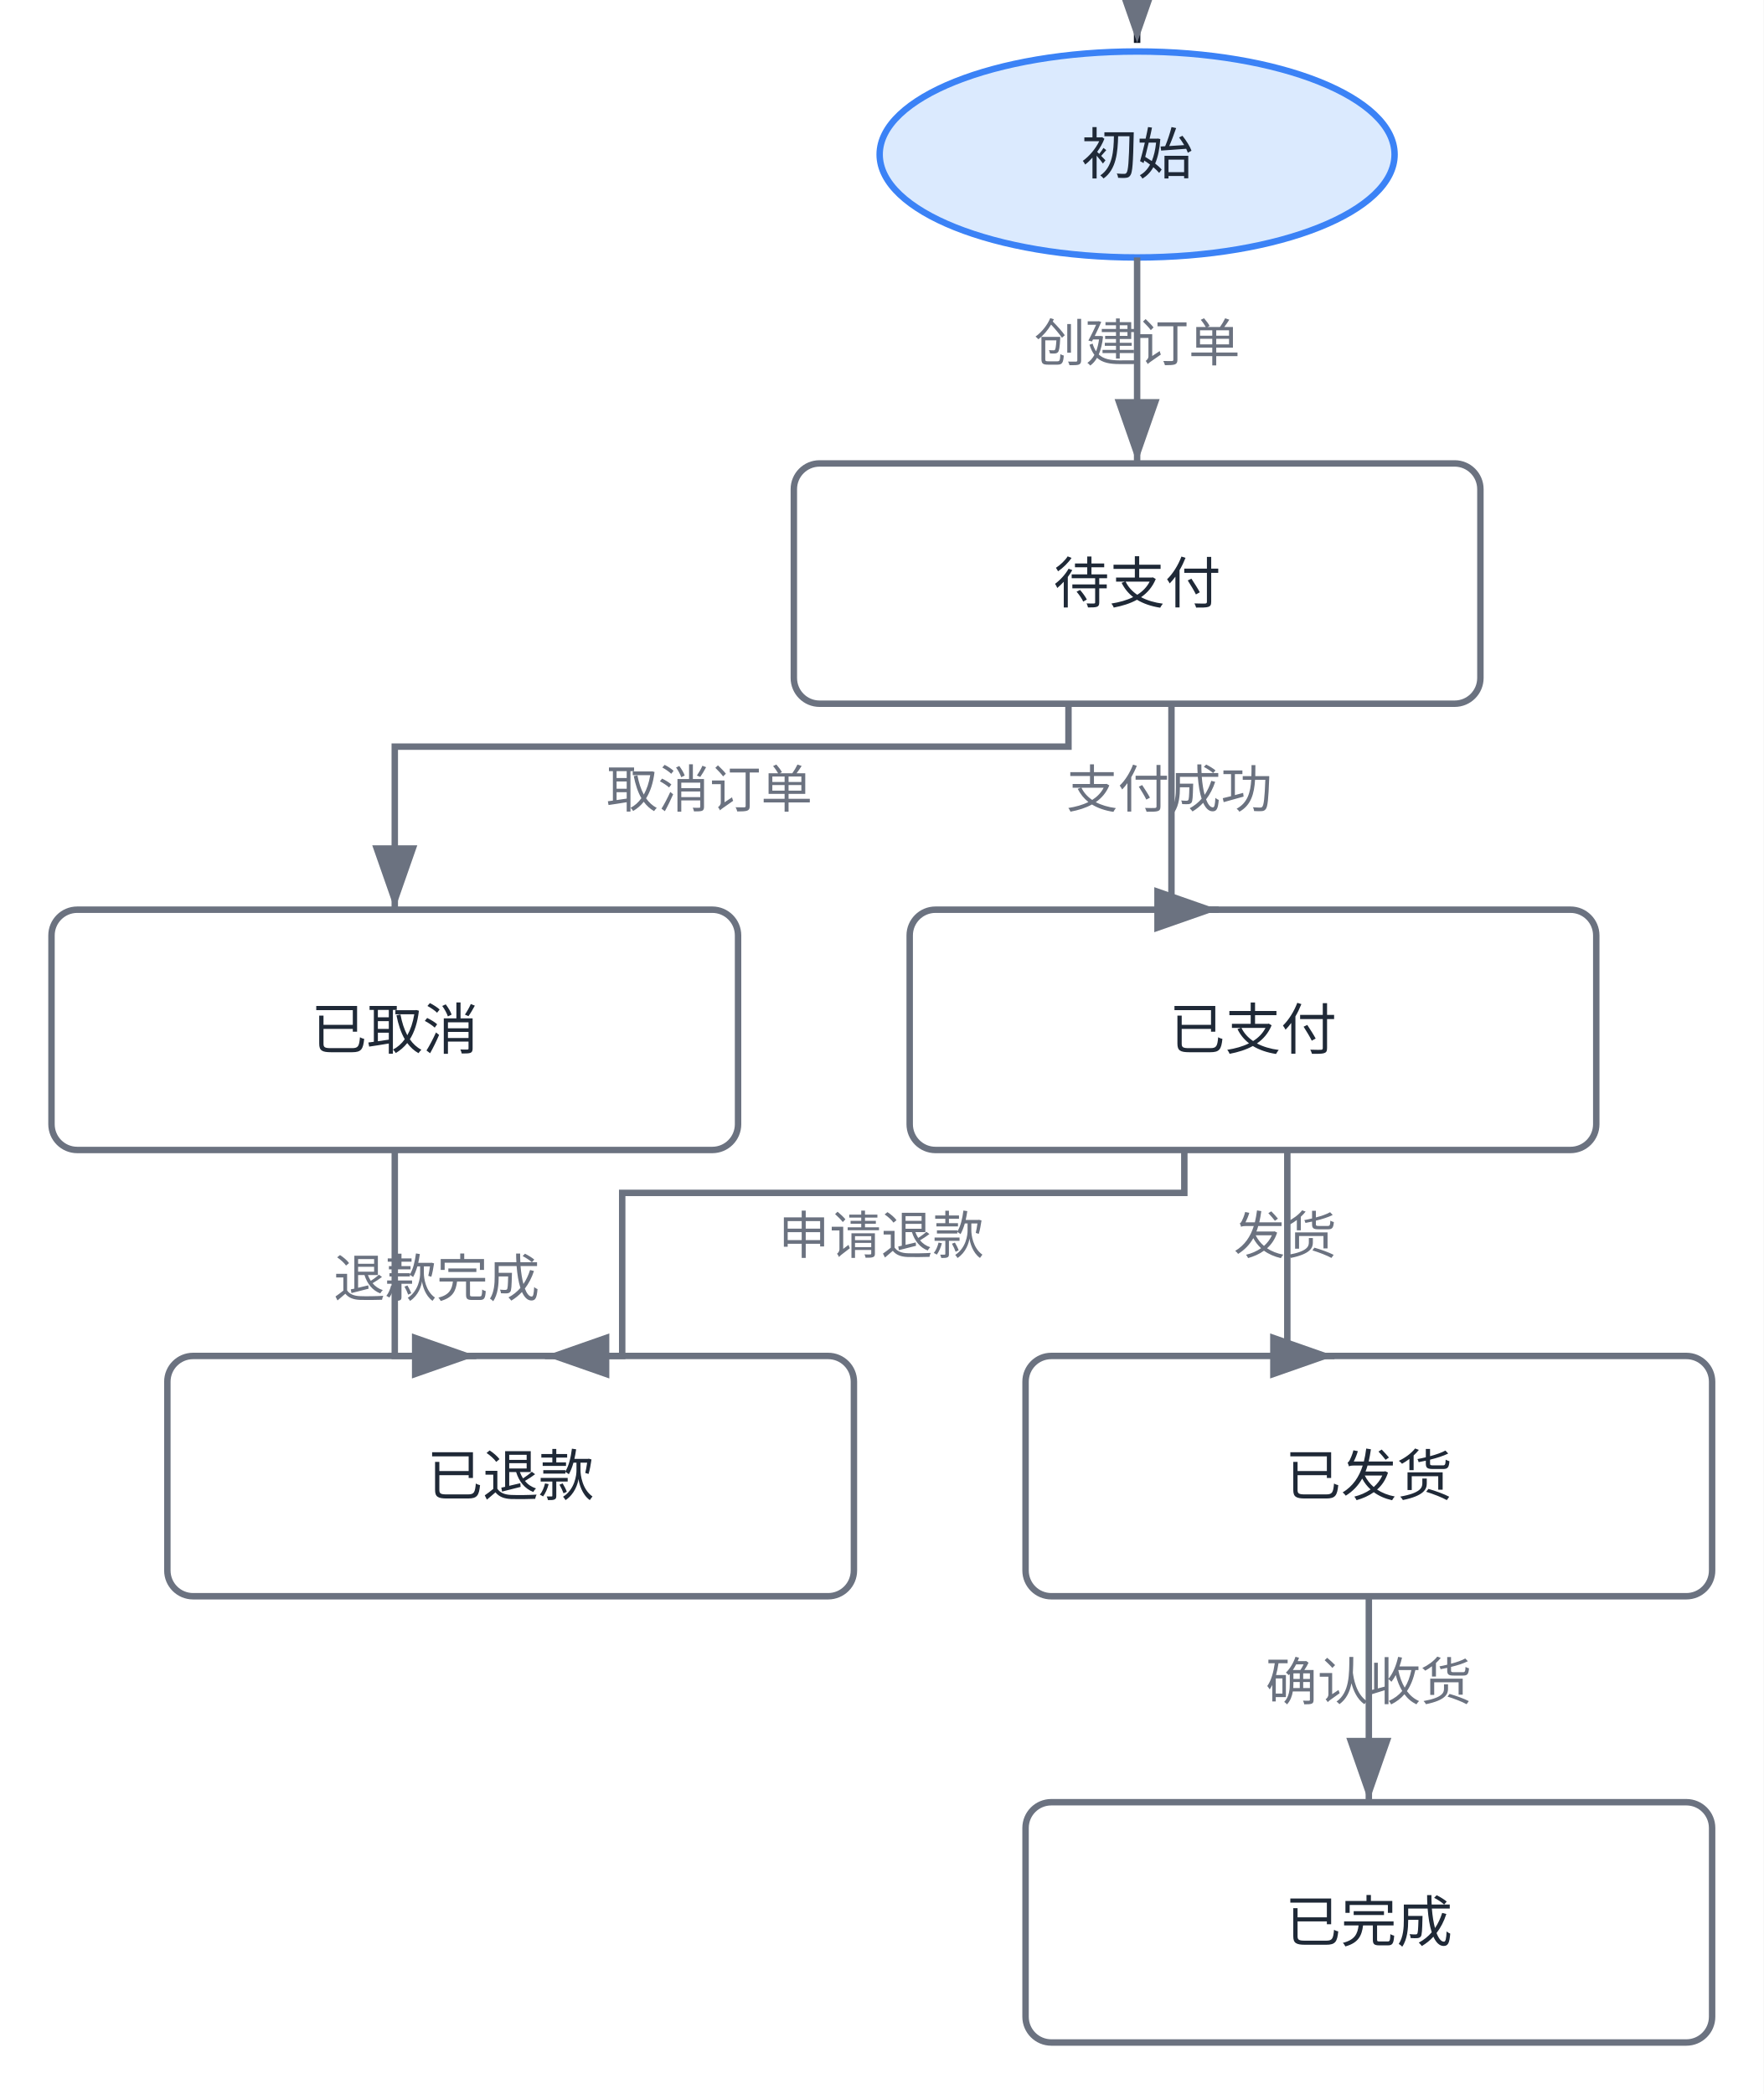
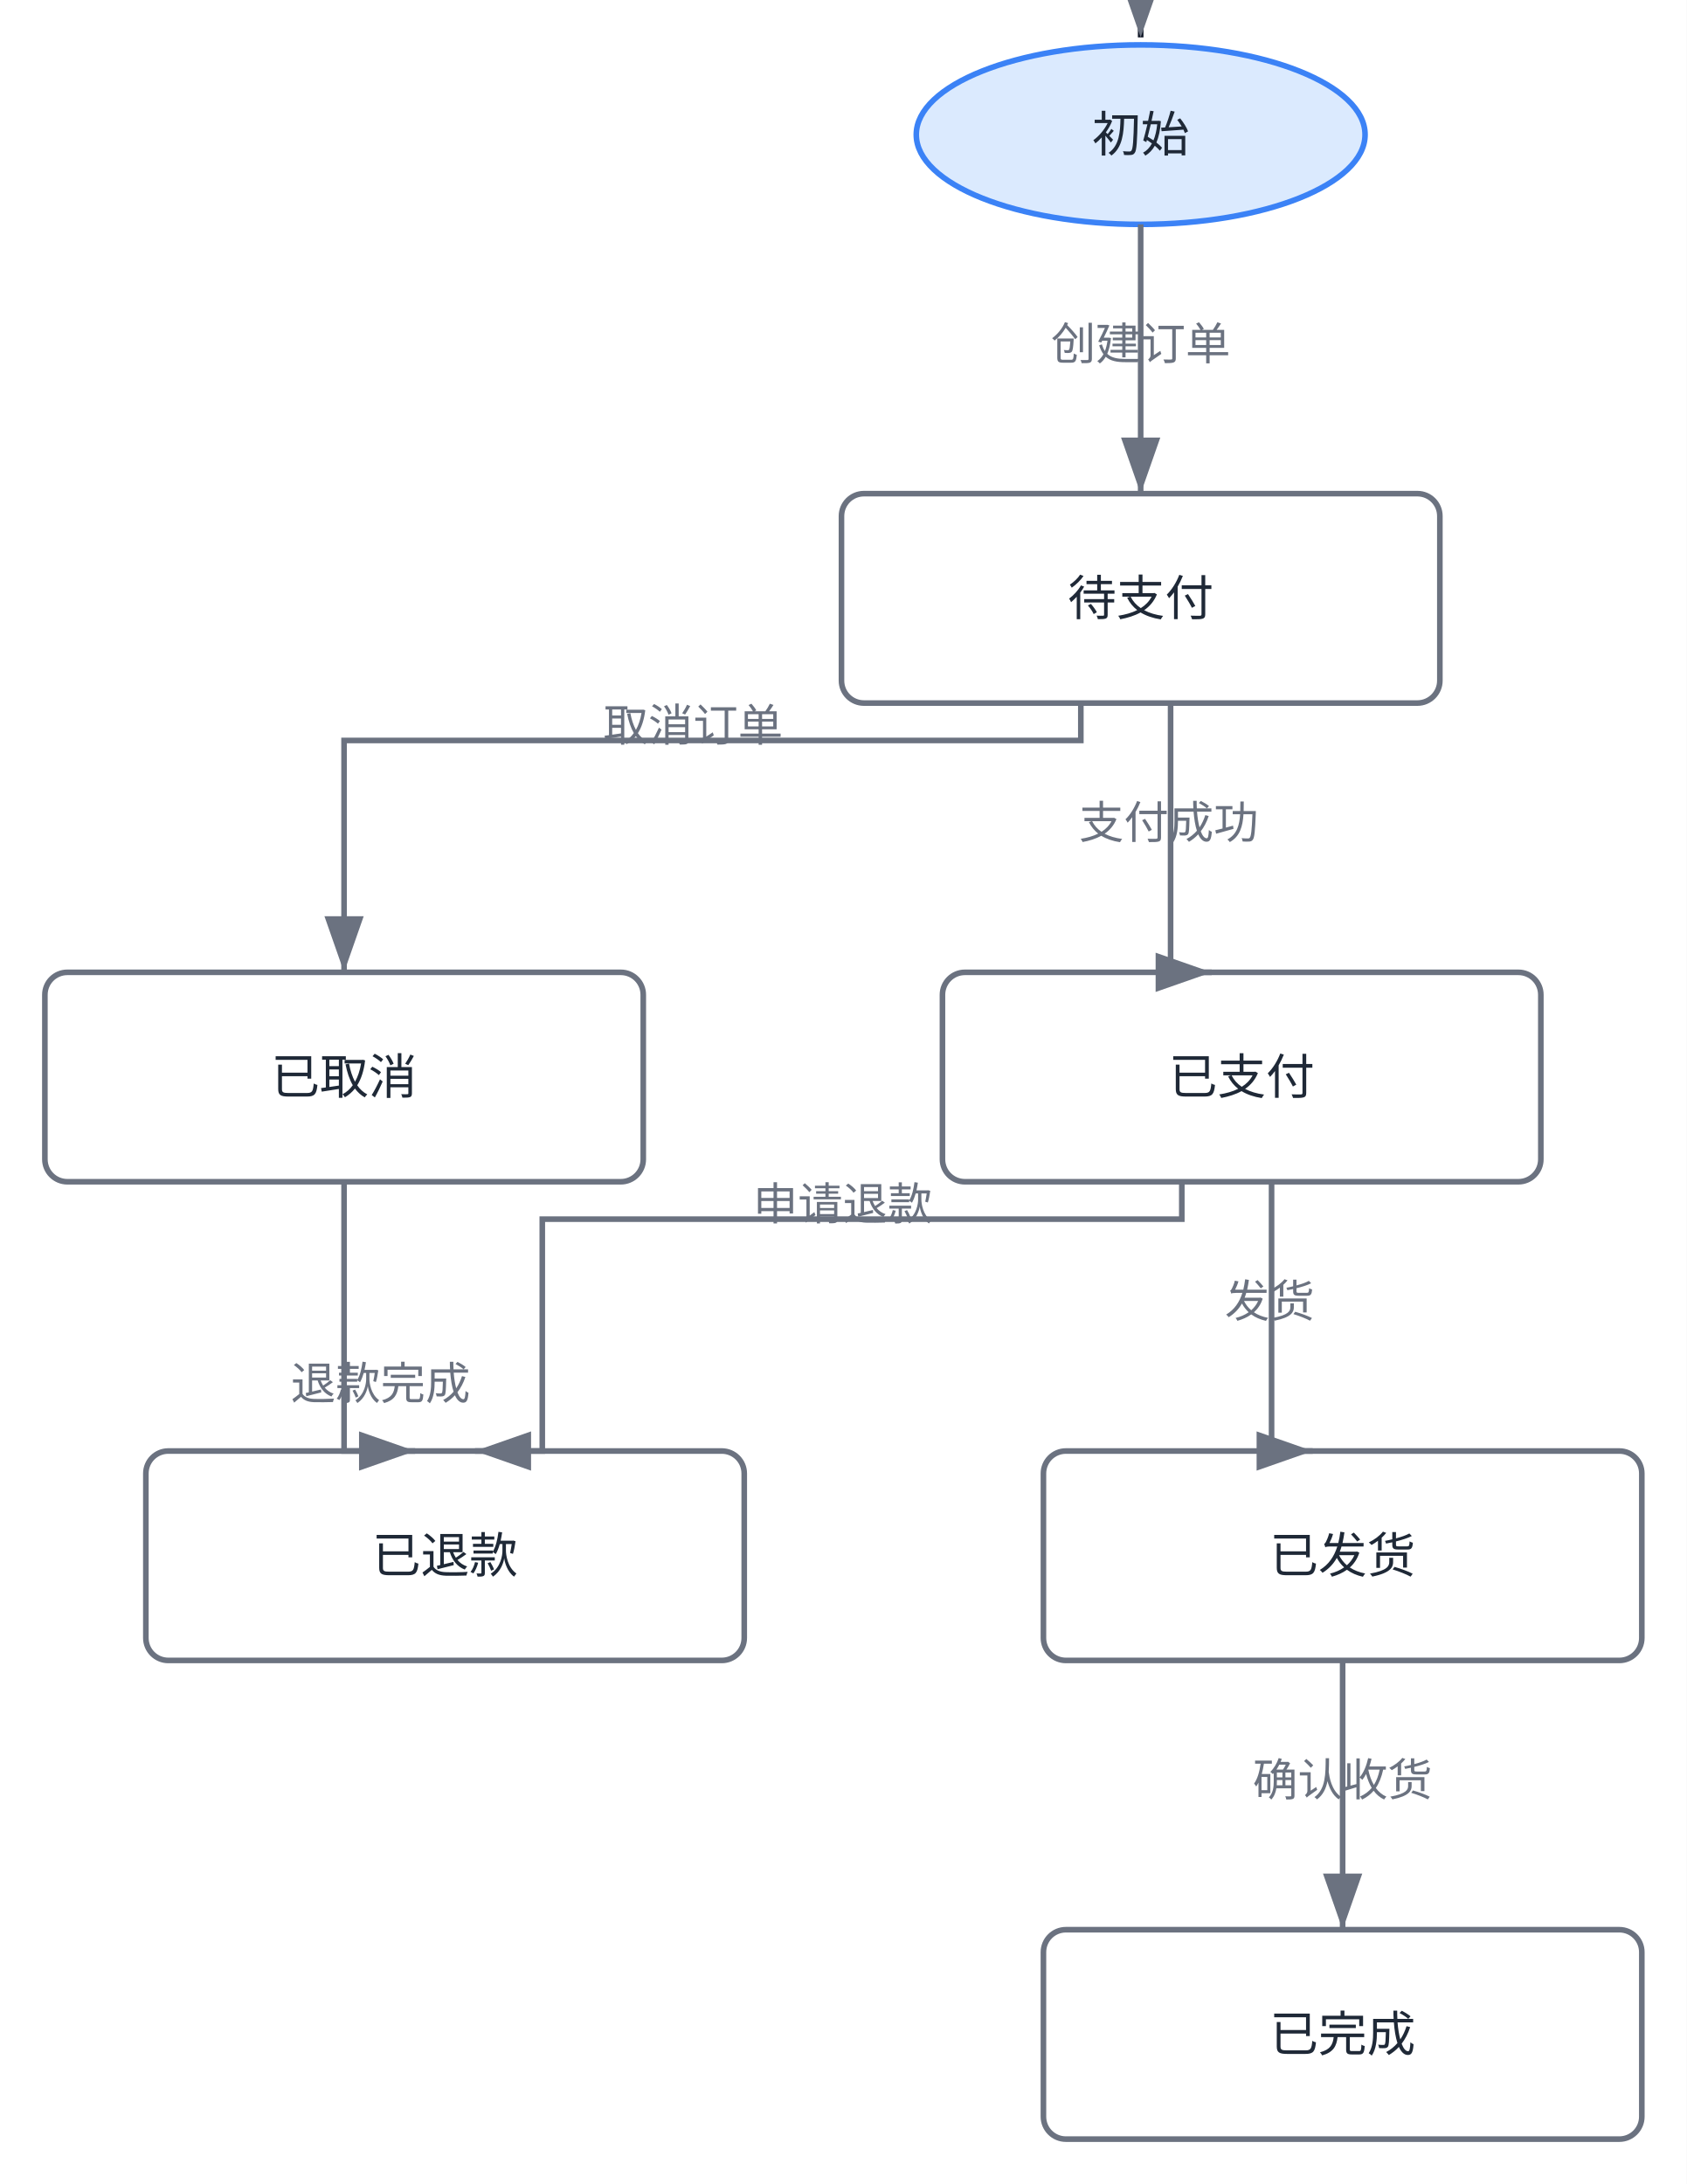
- <svg xmlns="http://www.w3.org/2000/svg" width="411" height="488" viewBox="0 0 411 488">
+ <svg xmlns="http://www.w3.org/2000/svg" width="451" height="584" viewBox="0 0 451 584">
  <defs>
    <marker id="arrowhead" markerWidth="10" markerHeight="7" refX="10" refY="3.5" orient="auto">
      <polygon points="0 0, 10 3.5, 0 7" fill="#6b7280" />
    </marker>
    <marker id="arrowhead-purple" markerWidth="10" markerHeight="7" refX="10" refY="3.5" orient="auto">
      <polygon points="0 0, 10 3.5, 0 7" fill="#7c3aed" />
    </marker>
  </defs>
  <style>.lgdl-anchors,.lgdl-edge-anchors{opacity:0;pointer-events:none;transition:opacity .12s ease}.lgdl-node:hover + .lgdl-anchors,.lgdl-class:hover + .lgdl-anchors,.lgdl-group:hover + .lgdl-anchors,.lgdl-lane:hover + .lgdl-anchors{opacity:1}.lgdl-edge:hover + .lgdl-edge-anchors,.lgdl-aggregate-edge:hover + .lgdl-edge-anchors{opacity:1}.lgdl-node.lgdl-hovered + .lgdl-anchors,.lgdl-class.lgdl-hovered + .lgdl-anchors,.lgdl-group.lgdl-hovered + .lgdl-anchors,.lgdl-lane.lgdl-hovered + .lgdl-anchors{opacity:1}.lgdl-edge.lgdl-hovered + .lgdl-edge-anchors,.lgdl-aggregate-edge.lgdl-hovered + .lgdl-edge-anchors{opacity:1}.lgdl-hovered{filter:drop-shadow(0 0 3px rgba(79,70,229,.65))}</style>
-   <rect x="0" y="0" width="411" height="488" fill="#ffffff" />
+   <rect x="0" y="0" width="451" height="584" fill="#ffffff" />
  <g class="lgdl-initial" data-lgdl-loc="nodes[0]">
-     <circle cx="265" cy="-6" r="6" fill="#111827" />
-     <line x1="265" y1="0" x2="265" y2="10" stroke="#111827" stroke-width="1.5" marker-end="url(#arrowhead)" />
+     <circle cx="305" cy="-6" r="6" fill="#111827" />
+     <line x1="305" y1="0" x2="305" y2="10" stroke="#111827" stroke-width="1.5" marker-end="url(#arrowhead)" />
  </g>
  <g class="lgdl-node" data-lgdl-loc="nodes[0]">
-     <rect x="205" y="12" width="120" height="48" rx="60" ry="60" fill="#dbeafe" stroke="#3b82f6" stroke-width="1.5" />
-     <text x="265" y="36" font-family="'Segoe UI', 'PingFang SC', 'Microsoft YaHei', sans-serif" font-size="13" fill="#1f2937" text-anchor="middle" dominant-baseline="middle">初始</text>
-   </g>
-   <g class="lgdl-anchors">
-     <circle cx="325.0" cy="36.0" r="3" fill="#3b82f6" />
-     <circle cx="314.8" cy="49.4" r="3" fill="#3b82f6" />
-     <circle cx="299.2" cy="55.7" r="3" fill="#3b82f6" />
-     <circle cx="287.3" cy="58.3" r="3" fill="#3b82f6" />
-     <circle cx="278.5" cy="59.4" r="3" fill="#3b82f6" />
-     <circle cx="271.4" cy="59.9" r="3" fill="#3b82f6" />
-     <circle cx="265.0" cy="60.0" r="3" fill="#3b82f6" />
-     <circle cx="258.6" cy="59.9" r="3" fill="#3b82f6" />
-     <circle cx="251.5" cy="59.4" r="3" fill="#3b82f6" />
-     <circle cx="242.7" cy="58.3" r="3" fill="#3b82f6" />
-     <circle cx="230.8" cy="55.7" r="3" fill="#3b82f6" />
-     <circle cx="215.2" cy="49.4" r="3" fill="#3b82f6" />
-     <circle cx="205.0" cy="36.0" r="3" fill="#3b82f6" />
-     <circle cx="215.2" cy="22.6" r="3" fill="#3b82f6" />
-     <circle cx="230.8" cy="16.3" r="3" fill="#3b82f6" />
-     <circle cx="242.7" cy="13.7" r="3" fill="#3b82f6" />
-     <circle cx="251.5" cy="12.6" r="3" fill="#3b82f6" />
-     <circle cx="258.6" cy="12.1" r="3" fill="#3b82f6" />
-     <circle cx="265.0" cy="12.0" r="3" fill="#3b82f6" />
-     <circle cx="271.4" cy="12.1" r="3" fill="#3b82f6" />
-     <circle cx="278.5" cy="12.6" r="3" fill="#3b82f6" />
-     <circle cx="287.3" cy="13.7" r="3" fill="#3b82f6" />
-     <circle cx="299.2" cy="16.3" r="3" fill="#3b82f6" />
-     <circle cx="314.8" cy="22.6" r="3" fill="#3b82f6" />
+     <rect x="245" y="12" width="120" height="48" rx="60" ry="60" fill="#dbeafe" stroke="#3b82f6" stroke-width="1.5" />
+     <text x="305" y="36" font-family="'Segoe UI', 'PingFang SC', 'Microsoft YaHei', sans-serif" font-size="13" fill="#1f2937" text-anchor="middle" dominant-baseline="middle">初始</text>
+   </g>
+   <g class="lgdl-anchors">
+     <circle cx="365.0" cy="36.0" r="3" fill="#3b82f6" />
+     <circle cx="354.8" cy="49.4" r="3" fill="#3b82f6" />
+     <circle cx="339.2" cy="55.7" r="3" fill="#3b82f6" />
+     <circle cx="327.3" cy="58.3" r="3" fill="#3b82f6" />
+     <circle cx="318.5" cy="59.4" r="3" fill="#3b82f6" />
+     <circle cx="311.4" cy="59.9" r="3" fill="#3b82f6" />
+     <circle cx="305.0" cy="60.0" r="3" fill="#3b82f6" />
+     <circle cx="298.6" cy="59.9" r="3" fill="#3b82f6" />
+     <circle cx="291.5" cy="59.4" r="3" fill="#3b82f6" />
+     <circle cx="282.7" cy="58.3" r="3" fill="#3b82f6" />
+     <circle cx="270.8" cy="55.7" r="3" fill="#3b82f6" />
+     <circle cx="255.2" cy="49.4" r="3" fill="#3b82f6" />
+     <circle cx="245.0" cy="36.0" r="3" fill="#3b82f6" />
+     <circle cx="255.2" cy="22.6" r="3" fill="#3b82f6" />
+     <circle cx="270.8" cy="16.3" r="3" fill="#3b82f6" />
+     <circle cx="282.7" cy="13.7" r="3" fill="#3b82f6" />
+     <circle cx="291.5" cy="12.6" r="3" fill="#3b82f6" />
+     <circle cx="298.6" cy="12.1" r="3" fill="#3b82f6" />
+     <circle cx="305.0" cy="12.0" r="3" fill="#3b82f6" />
+     <circle cx="311.4" cy="12.1" r="3" fill="#3b82f6" />
+     <circle cx="318.5" cy="12.6" r="3" fill="#3b82f6" />
+     <circle cx="327.3" cy="13.7" r="3" fill="#3b82f6" />
+     <circle cx="339.2" cy="16.3" r="3" fill="#3b82f6" />
+     <circle cx="354.8" cy="22.6" r="3" fill="#3b82f6" />
  </g>
  <g class="lgdl-node" data-lgdl-loc="nodes[1]">
-     <rect x="185" y="108" width="160" height="56" rx="6" ry="6" fill="#ffffff" stroke="#6b7280" stroke-width="1.5" />
-     <text x="265" y="136" font-family="'Segoe UI', 'PingFang SC', 'Microsoft YaHei', sans-serif" font-size="13" fill="#1f2937" text-anchor="middle" dominant-baseline="middle">待支付</text>
-   </g>
-   <g class="lgdl-anchors">
-     <circle cx="345.0" cy="136.0" r="3" fill="#6b7280" />
-     <circle cx="345.0" cy="157.4" r="3" fill="#6b7280" />
-     <circle cx="313.5" cy="164.0" r="3" fill="#6b7280" />
-     <circle cx="293.0" cy="164.0" r="3" fill="#6b7280" />
-     <circle cx="281.2" cy="164.0" r="3" fill="#6b7280" />
-     <circle cx="272.5" cy="164.0" r="3" fill="#6b7280" />
-     <circle cx="265.0" cy="164.0" r="3" fill="#6b7280" />
-     <circle cx="257.5" cy="164.0" r="3" fill="#6b7280" />
-     <circle cx="248.8" cy="164.0" r="3" fill="#6b7280" />
-     <circle cx="237.0" cy="164.0" r="3" fill="#6b7280" />
-     <circle cx="216.5" cy="164.0" r="3" fill="#6b7280" />
-     <circle cx="185.0" cy="157.4" r="3" fill="#6b7280" />
-     <circle cx="185.0" cy="136.0" r="3" fill="#6b7280" />
-     <circle cx="185.0" cy="114.6" r="3" fill="#6b7280" />
-     <circle cx="216.5" cy="108.0" r="3" fill="#6b7280" />
-     <circle cx="237.0" cy="108.0" r="3" fill="#6b7280" />
-     <circle cx="248.8" cy="108.0" r="3" fill="#6b7280" />
-     <circle cx="257.5" cy="108.0" r="3" fill="#6b7280" />
-     <circle cx="265.0" cy="108.0" r="3" fill="#6b7280" />
-     <circle cx="272.5" cy="108.0" r="3" fill="#6b7280" />
-     <circle cx="281.2" cy="108.0" r="3" fill="#6b7280" />
-     <circle cx="293.0" cy="108.0" r="3" fill="#6b7280" />
-     <circle cx="313.5" cy="108.0" r="3" fill="#6b7280" />
-     <circle cx="345.0" cy="114.6" r="3" fill="#6b7280" />
+     <rect x="225" y="132" width="160" height="56" rx="6" ry="6" fill="#ffffff" stroke="#6b7280" stroke-width="1.5" />
+     <text x="305" y="160" font-family="'Segoe UI', 'PingFang SC', 'Microsoft YaHei', sans-serif" font-size="13" fill="#1f2937" text-anchor="middle" dominant-baseline="middle">待支付</text>
+   </g>
+   <g class="lgdl-anchors">
+     <circle cx="385.0" cy="160.0" r="3" fill="#6b7280" />
+     <circle cx="385.0" cy="181.4" r="3" fill="#6b7280" />
+     <circle cx="353.5" cy="188.0" r="3" fill="#6b7280" />
+     <circle cx="333.0" cy="188.0" r="3" fill="#6b7280" />
+     <circle cx="321.2" cy="188.0" r="3" fill="#6b7280" />
+     <circle cx="312.5" cy="188.0" r="3" fill="#6b7280" />
+     <circle cx="305.0" cy="188.0" r="3" fill="#6b7280" />
+     <circle cx="297.5" cy="188.0" r="3" fill="#6b7280" />
+     <circle cx="288.8" cy="188.0" r="3" fill="#6b7280" />
+     <circle cx="277.0" cy="188.0" r="3" fill="#6b7280" />
+     <circle cx="256.5" cy="188.0" r="3" fill="#6b7280" />
+     <circle cx="225.0" cy="181.4" r="3" fill="#6b7280" />
+     <circle cx="225.0" cy="160.0" r="3" fill="#6b7280" />
+     <circle cx="225.0" cy="138.6" r="3" fill="#6b7280" />
+     <circle cx="256.5" cy="132.0" r="3" fill="#6b7280" />
+     <circle cx="277.0" cy="132.0" r="3" fill="#6b7280" />
+     <circle cx="288.8" cy="132.0" r="3" fill="#6b7280" />
+     <circle cx="297.5" cy="132.0" r="3" fill="#6b7280" />
+     <circle cx="305.0" cy="132.0" r="3" fill="#6b7280" />
+     <circle cx="312.5" cy="132.0" r="3" fill="#6b7280" />
+     <circle cx="321.2" cy="132.0" r="3" fill="#6b7280" />
+     <circle cx="333.0" cy="132.0" r="3" fill="#6b7280" />
+     <circle cx="353.5" cy="132.0" r="3" fill="#6b7280" />
+     <circle cx="385.0" cy="138.6" r="3" fill="#6b7280" />
  </g>
  <g class="lgdl-node" data-lgdl-loc="nodes[2]">
-     <rect x="212" y="212" width="160" height="56" rx="6" ry="6" fill="#ffffff" stroke="#6b7280" stroke-width="1.5" />
-     <text x="292" y="240" font-family="'Segoe UI', 'PingFang SC', 'Microsoft YaHei', sans-serif" font-size="13" fill="#1f2937" text-anchor="middle" dominant-baseline="middle">已支付</text>
-   </g>
-   <g class="lgdl-anchors">
-     <circle cx="372.0" cy="240.0" r="3" fill="#6b7280" />
-     <circle cx="372.0" cy="261.4" r="3" fill="#6b7280" />
-     <circle cx="340.5" cy="268.0" r="3" fill="#6b7280" />
-     <circle cx="320.0" cy="268.0" r="3" fill="#6b7280" />
-     <circle cx="308.2" cy="268.0" r="3" fill="#6b7280" />
-     <circle cx="299.5" cy="268.0" r="3" fill="#6b7280" />
-     <circle cx="292.0" cy="268.0" r="3" fill="#6b7280" />
-     <circle cx="284.5" cy="268.0" r="3" fill="#6b7280" />
-     <circle cx="275.8" cy="268.0" r="3" fill="#6b7280" />
-     <circle cx="264.0" cy="268.0" r="3" fill="#6b7280" />
-     <circle cx="243.5" cy="268.0" r="3" fill="#6b7280" />
-     <circle cx="212.0" cy="261.4" r="3" fill="#6b7280" />
-     <circle cx="212.0" cy="240.0" r="3" fill="#6b7280" />
-     <circle cx="212.0" cy="218.6" r="3" fill="#6b7280" />
-     <circle cx="243.5" cy="212.0" r="3" fill="#6b7280" />
-     <circle cx="264.0" cy="212.0" r="3" fill="#6b7280" />
-     <circle cx="275.8" cy="212.0" r="3" fill="#6b7280" />
-     <circle cx="284.5" cy="212.0" r="3" fill="#6b7280" />
-     <circle cx="292.0" cy="212.0" r="3" fill="#6b7280" />
-     <circle cx="299.5" cy="212.0" r="3" fill="#6b7280" />
-     <circle cx="308.2" cy="212.0" r="3" fill="#6b7280" />
-     <circle cx="320.0" cy="212.0" r="3" fill="#6b7280" />
-     <circle cx="340.5" cy="212.0" r="3" fill="#6b7280" />
-     <circle cx="372.0" cy="218.6" r="3" fill="#6b7280" />
+     <rect x="252" y="260" width="160" height="56" rx="6" ry="6" fill="#ffffff" stroke="#6b7280" stroke-width="1.5" />
+     <text x="332" y="288" font-family="'Segoe UI', 'PingFang SC', 'Microsoft YaHei', sans-serif" font-size="13" fill="#1f2937" text-anchor="middle" dominant-baseline="middle">已支付</text>
+   </g>
+   <g class="lgdl-anchors">
+     <circle cx="412.0" cy="288.0" r="3" fill="#6b7280" />
+     <circle cx="412.0" cy="309.4" r="3" fill="#6b7280" />
+     <circle cx="380.5" cy="316.0" r="3" fill="#6b7280" />
+     <circle cx="360.0" cy="316.0" r="3" fill="#6b7280" />
+     <circle cx="348.2" cy="316.0" r="3" fill="#6b7280" />
+     <circle cx="339.5" cy="316.0" r="3" fill="#6b7280" />
+     <circle cx="332.0" cy="316.0" r="3" fill="#6b7280" />
+     <circle cx="324.5" cy="316.0" r="3" fill="#6b7280" />
+     <circle cx="315.8" cy="316.0" r="3" fill="#6b7280" />
+     <circle cx="304.0" cy="316.0" r="3" fill="#6b7280" />
+     <circle cx="283.5" cy="316.0" r="3" fill="#6b7280" />
+     <circle cx="252.0" cy="309.4" r="3" fill="#6b7280" />
+     <circle cx="252.0" cy="288.0" r="3" fill="#6b7280" />
+     <circle cx="252.0" cy="266.6" r="3" fill="#6b7280" />
+     <circle cx="283.5" cy="260.0" r="3" fill="#6b7280" />
+     <circle cx="304.0" cy="260.0" r="3" fill="#6b7280" />
+     <circle cx="315.8" cy="260.0" r="3" fill="#6b7280" />
+     <circle cx="324.5" cy="260.0" r="3" fill="#6b7280" />
+     <circle cx="332.0" cy="260.0" r="3" fill="#6b7280" />
+     <circle cx="339.5" cy="260.0" r="3" fill="#6b7280" />
+     <circle cx="348.2" cy="260.0" r="3" fill="#6b7280" />
+     <circle cx="360.0" cy="260.0" r="3" fill="#6b7280" />
+     <circle cx="380.5" cy="260.0" r="3" fill="#6b7280" />
+     <circle cx="412.0" cy="266.6" r="3" fill="#6b7280" />
  </g>
  <g class="lgdl-node" data-lgdl-loc="nodes[3]">
-     <rect x="239" y="316" width="160" height="56" rx="6" ry="6" fill="#ffffff" stroke="#6b7280" stroke-width="1.5" />
-     <text x="319" y="344" font-family="'Segoe UI', 'PingFang SC', 'Microsoft YaHei', sans-serif" font-size="13" fill="#1f2937" text-anchor="middle" dominant-baseline="middle">已发货</text>
-   </g>
-   <g class="lgdl-anchors">
-     <circle cx="399.0" cy="344.0" r="3" fill="#6b7280" />
-     <circle cx="399.0" cy="365.4" r="3" fill="#6b7280" />
-     <circle cx="367.5" cy="372.0" r="3" fill="#6b7280" />
-     <circle cx="347.0" cy="372.0" r="3" fill="#6b7280" />
-     <circle cx="335.2" cy="372.0" r="3" fill="#6b7280" />
-     <circle cx="326.5" cy="372.0" r="3" fill="#6b7280" />
-     <circle cx="319.0" cy="372.0" r="3" fill="#6b7280" />
-     <circle cx="311.5" cy="372.0" r="3" fill="#6b7280" />
-     <circle cx="302.8" cy="372.0" r="3" fill="#6b7280" />
-     <circle cx="291.0" cy="372.0" r="3" fill="#6b7280" />
-     <circle cx="270.5" cy="372.0" r="3" fill="#6b7280" />
-     <circle cx="239.0" cy="365.4" r="3" fill="#6b7280" />
-     <circle cx="239.0" cy="344.0" r="3" fill="#6b7280" />
-     <circle cx="239.0" cy="322.6" r="3" fill="#6b7280" />
-     <circle cx="270.5" cy="316.0" r="3" fill="#6b7280" />
-     <circle cx="291.0" cy="316.0" r="3" fill="#6b7280" />
-     <circle cx="302.8" cy="316.0" r="3" fill="#6b7280" />
-     <circle cx="311.5" cy="316.0" r="3" fill="#6b7280" />
-     <circle cx="319.0" cy="316.0" r="3" fill="#6b7280" />
-     <circle cx="326.5" cy="316.0" r="3" fill="#6b7280" />
-     <circle cx="335.2" cy="316.0" r="3" fill="#6b7280" />
-     <circle cx="347.0" cy="316.0" r="3" fill="#6b7280" />
-     <circle cx="367.5" cy="316.0" r="3" fill="#6b7280" />
-     <circle cx="399.0" cy="322.6" r="3" fill="#6b7280" />
+     <rect x="279" y="388" width="160" height="56" rx="6" ry="6" fill="#ffffff" stroke="#6b7280" stroke-width="1.5" />
+     <text x="359" y="416" font-family="'Segoe UI', 'PingFang SC', 'Microsoft YaHei', sans-serif" font-size="13" fill="#1f2937" text-anchor="middle" dominant-baseline="middle">已发货</text>
+   </g>
+   <g class="lgdl-anchors">
+     <circle cx="439.0" cy="416.0" r="3" fill="#6b7280" />
+     <circle cx="439.0" cy="437.4" r="3" fill="#6b7280" />
+     <circle cx="407.5" cy="444.0" r="3" fill="#6b7280" />
+     <circle cx="387.0" cy="444.0" r="3" fill="#6b7280" />
+     <circle cx="375.2" cy="444.0" r="3" fill="#6b7280" />
+     <circle cx="366.5" cy="444.0" r="3" fill="#6b7280" />
+     <circle cx="359.0" cy="444.0" r="3" fill="#6b7280" />
+     <circle cx="351.5" cy="444.0" r="3" fill="#6b7280" />
+     <circle cx="342.8" cy="444.0" r="3" fill="#6b7280" />
+     <circle cx="331.0" cy="444.0" r="3" fill="#6b7280" />
+     <circle cx="310.5" cy="444.0" r="3" fill="#6b7280" />
+     <circle cx="279.0" cy="437.4" r="3" fill="#6b7280" />
+     <circle cx="279.0" cy="416.0" r="3" fill="#6b7280" />
+     <circle cx="279.0" cy="394.6" r="3" fill="#6b7280" />
+     <circle cx="310.5" cy="388.0" r="3" fill="#6b7280" />
+     <circle cx="331.0" cy="388.0" r="3" fill="#6b7280" />
+     <circle cx="342.8" cy="388.0" r="3" fill="#6b7280" />
+     <circle cx="351.5" cy="388.0" r="3" fill="#6b7280" />
+     <circle cx="359.0" cy="388.0" r="3" fill="#6b7280" />
+     <circle cx="366.5" cy="388.0" r="3" fill="#6b7280" />
+     <circle cx="375.2" cy="388.0" r="3" fill="#6b7280" />
+     <circle cx="387.0" cy="388.0" r="3" fill="#6b7280" />
+     <circle cx="407.5" cy="388.0" r="3" fill="#6b7280" />
+     <circle cx="439.0" cy="394.6" r="3" fill="#6b7280" />
  </g>
  <g class="lgdl-node" data-lgdl-loc="nodes[4]">
-     <rect x="239" y="420" width="160" height="56" rx="6" ry="6" fill="#ffffff" stroke="#6b7280" stroke-width="1.5" />
-     <text x="319" y="448" font-family="'Segoe UI', 'PingFang SC', 'Microsoft YaHei', sans-serif" font-size="13" fill="#1f2937" text-anchor="middle" dominant-baseline="middle">已完成</text>
-   </g>
-   <g class="lgdl-anchors">
-     <circle cx="399.0" cy="448.0" r="3" fill="#6b7280" />
-     <circle cx="399.0" cy="469.4" r="3" fill="#6b7280" />
-     <circle cx="367.5" cy="476.0" r="3" fill="#6b7280" />
-     <circle cx="347.0" cy="476.0" r="3" fill="#6b7280" />
-     <circle cx="335.2" cy="476.0" r="3" fill="#6b7280" />
-     <circle cx="326.5" cy="476.0" r="3" fill="#6b7280" />
-     <circle cx="319.0" cy="476.0" r="3" fill="#6b7280" />
-     <circle cx="311.5" cy="476.0" r="3" fill="#6b7280" />
-     <circle cx="302.8" cy="476.0" r="3" fill="#6b7280" />
-     <circle cx="291.0" cy="476.0" r="3" fill="#6b7280" />
-     <circle cx="270.5" cy="476.0" r="3" fill="#6b7280" />
-     <circle cx="239.0" cy="469.4" r="3" fill="#6b7280" />
-     <circle cx="239.0" cy="448.0" r="3" fill="#6b7280" />
-     <circle cx="239.0" cy="426.6" r="3" fill="#6b7280" />
-     <circle cx="270.5" cy="420.0" r="3" fill="#6b7280" />
-     <circle cx="291.0" cy="420.0" r="3" fill="#6b7280" />
-     <circle cx="302.8" cy="420.0" r="3" fill="#6b7280" />
-     <circle cx="311.5" cy="420.0" r="3" fill="#6b7280" />
-     <circle cx="319.0" cy="420.0" r="3" fill="#6b7280" />
-     <circle cx="326.5" cy="420.0" r="3" fill="#6b7280" />
-     <circle cx="335.2" cy="420.0" r="3" fill="#6b7280" />
-     <circle cx="347.0" cy="420.0" r="3" fill="#6b7280" />
-     <circle cx="367.5" cy="420.0" r="3" fill="#6b7280" />
-     <circle cx="399.0" cy="426.6" r="3" fill="#6b7280" />
+     <rect x="279" y="516" width="160" height="56" rx="6" ry="6" fill="#ffffff" stroke="#6b7280" stroke-width="1.5" />
+     <text x="359" y="544" font-family="'Segoe UI', 'PingFang SC', 'Microsoft YaHei', sans-serif" font-size="13" fill="#1f2937" text-anchor="middle" dominant-baseline="middle">已完成</text>
+   </g>
+   <g class="lgdl-anchors">
+     <circle cx="439.0" cy="544.0" r="3" fill="#6b7280" />
+     <circle cx="439.0" cy="565.4" r="3" fill="#6b7280" />
+     <circle cx="407.5" cy="572.0" r="3" fill="#6b7280" />
+     <circle cx="387.0" cy="572.0" r="3" fill="#6b7280" />
+     <circle cx="375.2" cy="572.0" r="3" fill="#6b7280" />
+     <circle cx="366.5" cy="572.0" r="3" fill="#6b7280" />
+     <circle cx="359.0" cy="572.0" r="3" fill="#6b7280" />
+     <circle cx="351.5" cy="572.0" r="3" fill="#6b7280" />
+     <circle cx="342.8" cy="572.0" r="3" fill="#6b7280" />
+     <circle cx="331.0" cy="572.0" r="3" fill="#6b7280" />
+     <circle cx="310.5" cy="572.0" r="3" fill="#6b7280" />
+     <circle cx="279.0" cy="565.4" r="3" fill="#6b7280" />
+     <circle cx="279.0" cy="544.0" r="3" fill="#6b7280" />
+     <circle cx="279.0" cy="522.6" r="3" fill="#6b7280" />
+     <circle cx="310.5" cy="516.0" r="3" fill="#6b7280" />
+     <circle cx="331.0" cy="516.0" r="3" fill="#6b7280" />
+     <circle cx="342.8" cy="516.0" r="3" fill="#6b7280" />
+     <circle cx="351.5" cy="516.0" r="3" fill="#6b7280" />
+     <circle cx="359.0" cy="516.0" r="3" fill="#6b7280" />
+     <circle cx="366.5" cy="516.0" r="3" fill="#6b7280" />
+     <circle cx="375.2" cy="516.0" r="3" fill="#6b7280" />
+     <circle cx="387.0" cy="516.0" r="3" fill="#6b7280" />
+     <circle cx="407.5" cy="516.0" r="3" fill="#6b7280" />
+     <circle cx="439.0" cy="522.6" r="3" fill="#6b7280" />
  </g>
  <g class="lgdl-node" data-lgdl-loc="nodes[5]">
-     <rect x="12" y="212" width="160" height="56" rx="6" ry="6" fill="#ffffff" stroke="#6b7280" stroke-width="1.5" />
-     <text x="92" y="240" font-family="'Segoe UI', 'PingFang SC', 'Microsoft YaHei', sans-serif" font-size="13" fill="#1f2937" text-anchor="middle" dominant-baseline="middle">已取消</text>
-   </g>
-   <g class="lgdl-anchors">
-     <circle cx="172.0" cy="240.0" r="3" fill="#6b7280" />
-     <circle cx="172.0" cy="261.4" r="3" fill="#6b7280" />
-     <circle cx="140.5" cy="268.0" r="3" fill="#6b7280" />
-     <circle cx="120.0" cy="268.0" r="3" fill="#6b7280" />
-     <circle cx="108.2" cy="268.0" r="3" fill="#6b7280" />
-     <circle cx="99.5" cy="268.0" r="3" fill="#6b7280" />
-     <circle cx="92.0" cy="268.0" r="3" fill="#6b7280" />
-     <circle cx="84.5" cy="268.0" r="3" fill="#6b7280" />
-     <circle cx="75.8" cy="268.0" r="3" fill="#6b7280" />
-     <circle cx="64.0" cy="268.0" r="3" fill="#6b7280" />
-     <circle cx="43.5" cy="268.0" r="3" fill="#6b7280" />
-     <circle cx="12.0" cy="261.4" r="3" fill="#6b7280" />
-     <circle cx="12.0" cy="240.0" r="3" fill="#6b7280" />
-     <circle cx="12.0" cy="218.6" r="3" fill="#6b7280" />
-     <circle cx="43.5" cy="212.0" r="3" fill="#6b7280" />
-     <circle cx="64.0" cy="212.0" r="3" fill="#6b7280" />
-     <circle cx="75.8" cy="212.0" r="3" fill="#6b7280" />
-     <circle cx="84.5" cy="212.0" r="3" fill="#6b7280" />
-     <circle cx="92.0" cy="212.0" r="3" fill="#6b7280" />
-     <circle cx="99.5" cy="212.0" r="3" fill="#6b7280" />
-     <circle cx="108.2" cy="212.0" r="3" fill="#6b7280" />
-     <circle cx="120.0" cy="212.0" r="3" fill="#6b7280" />
-     <circle cx="140.5" cy="212.0" r="3" fill="#6b7280" />
-     <circle cx="172.0" cy="218.6" r="3" fill="#6b7280" />
+     <rect x="12" y="260" width="160" height="56" rx="6" ry="6" fill="#ffffff" stroke="#6b7280" stroke-width="1.5" />
+     <text x="92" y="288" font-family="'Segoe UI', 'PingFang SC', 'Microsoft YaHei', sans-serif" font-size="13" fill="#1f2937" text-anchor="middle" dominant-baseline="middle">已取消</text>
+   </g>
+   <g class="lgdl-anchors">
+     <circle cx="172.0" cy="288.0" r="3" fill="#6b7280" />
+     <circle cx="172.0" cy="309.4" r="3" fill="#6b7280" />
+     <circle cx="140.5" cy="316.0" r="3" fill="#6b7280" />
+     <circle cx="120.0" cy="316.0" r="3" fill="#6b7280" />
+     <circle cx="108.2" cy="316.0" r="3" fill="#6b7280" />
+     <circle cx="99.5" cy="316.0" r="3" fill="#6b7280" />
+     <circle cx="92.0" cy="316.0" r="3" fill="#6b7280" />
+     <circle cx="84.5" cy="316.0" r="3" fill="#6b7280" />
+     <circle cx="75.8" cy="316.0" r="3" fill="#6b7280" />
+     <circle cx="64.0" cy="316.0" r="3" fill="#6b7280" />
+     <circle cx="43.5" cy="316.0" r="3" fill="#6b7280" />
+     <circle cx="12.0" cy="309.4" r="3" fill="#6b7280" />
+     <circle cx="12.0" cy="288.0" r="3" fill="#6b7280" />
+     <circle cx="12.0" cy="266.6" r="3" fill="#6b7280" />
+     <circle cx="43.5" cy="260.0" r="3" fill="#6b7280" />
+     <circle cx="64.0" cy="260.0" r="3" fill="#6b7280" />
+     <circle cx="75.8" cy="260.0" r="3" fill="#6b7280" />
+     <circle cx="84.5" cy="260.0" r="3" fill="#6b7280" />
+     <circle cx="92.0" cy="260.0" r="3" fill="#6b7280" />
+     <circle cx="99.5" cy="260.0" r="3" fill="#6b7280" />
+     <circle cx="108.2" cy="260.0" r="3" fill="#6b7280" />
+     <circle cx="120.0" cy="260.0" r="3" fill="#6b7280" />
+     <circle cx="140.5" cy="260.0" r="3" fill="#6b7280" />
+     <circle cx="172.0" cy="266.6" r="3" fill="#6b7280" />
  </g>
  <g class="lgdl-node" data-lgdl-loc="nodes[6]">
-     <rect x="39" y="316" width="160" height="56" rx="6" ry="6" fill="#ffffff" stroke="#6b7280" stroke-width="1.5" />
-     <text x="119" y="344" font-family="'Segoe UI', 'PingFang SC', 'Microsoft YaHei', sans-serif" font-size="13" fill="#1f2937" text-anchor="middle" dominant-baseline="middle">已退款</text>
-   </g>
-   <g class="lgdl-anchors">
-     <circle cx="199.0" cy="344.0" r="3" fill="#6b7280" />
-     <circle cx="199.0" cy="365.4" r="3" fill="#6b7280" />
-     <circle cx="167.5" cy="372.0" r="3" fill="#6b7280" />
-     <circle cx="147.0" cy="372.0" r="3" fill="#6b7280" />
-     <circle cx="135.2" cy="372.0" r="3" fill="#6b7280" />
-     <circle cx="126.5" cy="372.0" r="3" fill="#6b7280" />
-     <circle cx="119.0" cy="372.0" r="3" fill="#6b7280" />
-     <circle cx="111.5" cy="372.0" r="3" fill="#6b7280" />
-     <circle cx="102.8" cy="372.0" r="3" fill="#6b7280" />
-     <circle cx="91.0" cy="372.0" r="3" fill="#6b7280" />
-     <circle cx="70.5" cy="372.0" r="3" fill="#6b7280" />
-     <circle cx="39.0" cy="365.4" r="3" fill="#6b7280" />
-     <circle cx="39.0" cy="344.0" r="3" fill="#6b7280" />
-     <circle cx="39.0" cy="322.6" r="3" fill="#6b7280" />
-     <circle cx="70.5" cy="316.0" r="3" fill="#6b7280" />
-     <circle cx="91.0" cy="316.0" r="3" fill="#6b7280" />
-     <circle cx="102.8" cy="316.0" r="3" fill="#6b7280" />
-     <circle cx="111.5" cy="316.0" r="3" fill="#6b7280" />
-     <circle cx="119.0" cy="316.0" r="3" fill="#6b7280" />
-     <circle cx="126.5" cy="316.0" r="3" fill="#6b7280" />
-     <circle cx="135.2" cy="316.0" r="3" fill="#6b7280" />
-     <circle cx="147.0" cy="316.0" r="3" fill="#6b7280" />
-     <circle cx="167.5" cy="316.0" r="3" fill="#6b7280" />
-     <circle cx="199.0" cy="322.6" r="3" fill="#6b7280" />
+     <rect x="39" y="388" width="160" height="56" rx="6" ry="6" fill="#ffffff" stroke="#6b7280" stroke-width="1.5" />
+     <text x="119" y="416" font-family="'Segoe UI', 'PingFang SC', 'Microsoft YaHei', sans-serif" font-size="13" fill="#1f2937" text-anchor="middle" dominant-baseline="middle">已退款</text>
+   </g>
+   <g class="lgdl-anchors">
+     <circle cx="199.0" cy="416.0" r="3" fill="#6b7280" />
+     <circle cx="199.0" cy="437.4" r="3" fill="#6b7280" />
+     <circle cx="167.5" cy="444.0" r="3" fill="#6b7280" />
+     <circle cx="147.0" cy="444.0" r="3" fill="#6b7280" />
+     <circle cx="135.2" cy="444.0" r="3" fill="#6b7280" />
+     <circle cx="126.5" cy="444.0" r="3" fill="#6b7280" />
+     <circle cx="119.0" cy="444.0" r="3" fill="#6b7280" />
+     <circle cx="111.5" cy="444.0" r="3" fill="#6b7280" />
+     <circle cx="102.8" cy="444.0" r="3" fill="#6b7280" />
+     <circle cx="91.0" cy="444.0" r="3" fill="#6b7280" />
+     <circle cx="70.5" cy="444.0" r="3" fill="#6b7280" />
+     <circle cx="39.0" cy="437.4" r="3" fill="#6b7280" />
+     <circle cx="39.0" cy="416.0" r="3" fill="#6b7280" />
+     <circle cx="39.0" cy="394.6" r="3" fill="#6b7280" />
+     <circle cx="70.5" cy="388.0" r="3" fill="#6b7280" />
+     <circle cx="91.0" cy="388.0" r="3" fill="#6b7280" />
+     <circle cx="102.8" cy="388.0" r="3" fill="#6b7280" />
+     <circle cx="111.5" cy="388.0" r="3" fill="#6b7280" />
+     <circle cx="119.0" cy="388.0" r="3" fill="#6b7280" />
+     <circle cx="126.5" cy="388.0" r="3" fill="#6b7280" />
+     <circle cx="135.2" cy="388.0" r="3" fill="#6b7280" />
+     <circle cx="147.0" cy="388.0" r="3" fill="#6b7280" />
+     <circle cx="167.5" cy="388.0" r="3" fill="#6b7280" />
+     <circle cx="199.0" cy="394.6" r="3" fill="#6b7280" />
  </g>
  <g class="lgdl-edge" data-lgdl-loc="edges[0]">
-     <path d="M 273,164 L 273,212 L 284,212" fill="none" stroke="#6b7280" stroke-width="1.5" marker-end="url(#arrowhead)" />
-     <text x="272.503" y="184" font-family="'Segoe UI', 'PingFang SC', 'Microsoft YaHei', sans-serif" font-size="12" fill="#6b7280" text-anchor="middle" dominant-baseline="middle">支付成功</text>
-   </g>
-   <g class="lgdl-edge-anchors">
-     <circle cx="272.5" cy="164.0" r="3.5" fill="#6b7280" />
-     <circle cx="284.5" cy="212.0" r="3.5" fill="#6b7280" />
+     <path d="M 313,188 L 313,260 L 324,260" fill="none" stroke="#6b7280" stroke-width="1.5" marker-end="url(#arrowhead)" />
+     <text x="312.503" y="220" font-family="'Segoe UI', 'PingFang SC', 'Microsoft YaHei', sans-serif" font-size="12" fill="#6b7280" text-anchor="middle" dominant-baseline="middle">支付成功</text>
+   </g>
+   <g class="lgdl-edge-anchors">
+     <circle cx="312.5" cy="188.0" r="3.5" fill="#6b7280" />
+     <circle cx="324.5" cy="260.0" r="3.5" fill="#6b7280" />
  </g>
  <g class="lgdl-edge" data-lgdl-loc="edges[1]">
-     <path d="M 300,268 L 300,316 L 311,316" fill="none" stroke="#6b7280" stroke-width="1.5" marker-end="url(#arrowhead)" />
-     <text x="299.503" y="288" font-family="'Segoe UI', 'PingFang SC', 'Microsoft YaHei', sans-serif" font-size="12" fill="#6b7280" text-anchor="middle" dominant-baseline="middle">发货</text>
-   </g>
-   <g class="lgdl-edge-anchors">
-     <circle cx="299.5" cy="268.0" r="3.5" fill="#6b7280" />
-     <circle cx="311.5" cy="316.0" r="3.5" fill="#6b7280" />
+     <path d="M 340,316 L 340,388 L 351,388" fill="none" stroke="#6b7280" stroke-width="1.5" marker-end="url(#arrowhead)" />
+     <text x="339.503" y="348" font-family="'Segoe UI', 'PingFang SC', 'Microsoft YaHei', sans-serif" font-size="12" fill="#6b7280" text-anchor="middle" dominant-baseline="middle">发货</text>
+   </g>
+   <g class="lgdl-edge-anchors">
+     <circle cx="339.5" cy="316.0" r="3.5" fill="#6b7280" />
+     <circle cx="351.5" cy="388.0" r="3.5" fill="#6b7280" />
  </g>
  <g class="lgdl-edge" data-lgdl-loc="edges[2]">
-     <path d="M 319,372 L 319,420" fill="none" stroke="#6b7280" stroke-width="1.5" marker-end="url(#arrowhead)" />
-     <text x="319" y="392" font-family="'Segoe UI', 'PingFang SC', 'Microsoft YaHei', sans-serif" font-size="12" fill="#6b7280" text-anchor="middle" dominant-baseline="middle">确认收货</text>
-   </g>
-   <g class="lgdl-edge-anchors">
-     <circle cx="319.0" cy="372.0" r="3.5" fill="#6b7280" />
-     <circle cx="319.0" cy="420.0" r="3.5" fill="#6b7280" />
+     <path d="M 359,444 L 359,516" fill="none" stroke="#6b7280" stroke-width="1.5" marker-end="url(#arrowhead)" />
+     <text x="359" y="476" font-family="'Segoe UI', 'PingFang SC', 'Microsoft YaHei', sans-serif" font-size="12" fill="#6b7280" text-anchor="middle" dominant-baseline="middle">确认收货</text>
+   </g>
+   <g class="lgdl-edge-anchors">
+     <circle cx="359.0" cy="444.0" r="3.5" fill="#6b7280" />
+     <circle cx="359.0" cy="516.0" r="3.5" fill="#6b7280" />
  </g>
  <g class="lgdl-edge" data-lgdl-loc="edges[3]">
-     <path d="M 249,164 L 249,174 L 239,174 L 92,174 L 92,212" fill="none" stroke="#6b7280" stroke-width="1.5" marker-end="url(#arrowhead)" />
-     <text x="165.333" y="184" font-family="'Segoe UI', 'PingFang SC', 'Microsoft YaHei', sans-serif" font-size="12" fill="#6b7280" text-anchor="middle" dominant-baseline="middle">取消订单</text>
-   </g>
-   <g class="lgdl-edge-anchors">
-     <circle cx="248.8" cy="164.0" r="3.5" fill="#6b7280" />
-     <circle cx="92.0" cy="212.0" r="3.5" fill="#6b7280" />
+     <path d="M 289,188 L 289,198 L 279,198 L 92,198 L 92,260" fill="none" stroke="#6b7280" stroke-width="1.5" marker-end="url(#arrowhead)" />
+     <text x="185.333" y="194" font-family="'Segoe UI', 'PingFang SC', 'Microsoft YaHei', sans-serif" font-size="12" fill="#6b7280" text-anchor="middle" dominant-baseline="middle">取消订单</text>
+   </g>
+   <g class="lgdl-edge-anchors">
+     <circle cx="288.8" cy="188.0" r="3.5" fill="#6b7280" />
+     <circle cx="92.0" cy="260.0" r="3.5" fill="#6b7280" />
  </g>
  <g class="lgdl-edge" data-lgdl-loc="edges[4]">
-     <path d="M 276,268 L 276,278 L 265,278 L 145,278 L 145,316 L 127,316" fill="none" stroke="#6b7280" stroke-width="1.5" marker-end="url(#arrowhead)" />
-     <text x="205.333" y="288" font-family="'Segoe UI', 'PingFang SC', 'Microsoft YaHei', sans-serif" font-size="12" fill="#6b7280" text-anchor="middle" dominant-baseline="middle">申请退款</text>
-   </g>
-   <g class="lgdl-edge-anchors">
-     <circle cx="275.8" cy="268.0" r="3.5" fill="#6b7280" />
-     <circle cx="126.5" cy="316.0" r="3.5" fill="#6b7280" />
+     <path d="M 316,316 L 316,326 L 305,326 L 145,326 L 145,388 L 127,388" fill="none" stroke="#6b7280" stroke-width="1.5" marker-end="url(#arrowhead)" />
+     <text x="225.333" y="322" font-family="'Segoe UI', 'PingFang SC', 'Microsoft YaHei', sans-serif" font-size="12" fill="#6b7280" text-anchor="middle" dominant-baseline="middle">申请退款</text>
+   </g>
+   <g class="lgdl-edge-anchors">
+     <circle cx="315.8" cy="316.0" r="3.5" fill="#6b7280" />
+     <circle cx="126.5" cy="388.0" r="3.5" fill="#6b7280" />
  </g>
  <g class="lgdl-edge" data-lgdl-loc="edges[5]">
-     <path d="M 92,268 L 92,316 L 111,316" fill="none" stroke="#6b7280" stroke-width="1.5" marker-end="url(#arrowhead)" />
-     <text x="101.749" y="298" font-family="'Segoe UI', 'PingFang SC', 'Microsoft YaHei', sans-serif" font-size="12" fill="#6b7280" text-anchor="middle" dominant-baseline="middle">退款完成</text>
-   </g>
-   <g class="lgdl-edge-anchors">
-     <circle cx="92.0" cy="268.0" r="3.5" fill="#6b7280" />
-     <circle cx="111.5" cy="316.0" r="3.5" fill="#6b7280" />
+     <path d="M 92,316 L 92,388 L 111,388" fill="none" stroke="#6b7280" stroke-width="1.5" marker-end="url(#arrowhead)" />
+     <text x="101.749" y="370" font-family="'Segoe UI', 'PingFang SC', 'Microsoft YaHei', sans-serif" font-size="12" fill="#6b7280" text-anchor="middle" dominant-baseline="middle">退款完成</text>
+   </g>
+   <g class="lgdl-edge-anchors">
+     <circle cx="92.0" cy="316.0" r="3.5" fill="#6b7280" />
+     <circle cx="111.5" cy="388.0" r="3.5" fill="#6b7280" />
  </g>
  <g class="lgdl-edge" data-lgdl-loc="edges[6]">
-     <path d="M 265,60 L 265,108" fill="none" stroke="#6b7280" stroke-width="1.5" marker-end="url(#arrowhead)" />
-     <text x="265" y="80" font-family="'Segoe UI', 'PingFang SC', 'Microsoft YaHei', sans-serif" font-size="12" fill="#6b7280" text-anchor="middle" dominant-baseline="middle">创建订单</text>
-   </g>
-   <g class="lgdl-edge-anchors">
-     <circle cx="265.0" cy="60.0" r="3.5" fill="#6b7280" />
-     <circle cx="265.0" cy="108.0" r="3.5" fill="#6b7280" />
+     <path d="M 305,60 L 305,132" fill="none" stroke="#6b7280" stroke-width="1.5" marker-end="url(#arrowhead)" />
+     <text x="305" y="92" font-family="'Segoe UI', 'PingFang SC', 'Microsoft YaHei', sans-serif" font-size="12" fill="#6b7280" text-anchor="middle" dominant-baseline="middle">创建订单</text>
+   </g>
+   <g class="lgdl-edge-anchors">
+     <circle cx="305.0" cy="60.0" r="3.5" fill="#6b7280" />
+     <circle cx="305.0" cy="132.0" r="3.5" fill="#6b7280" />
  </g>
</svg>
